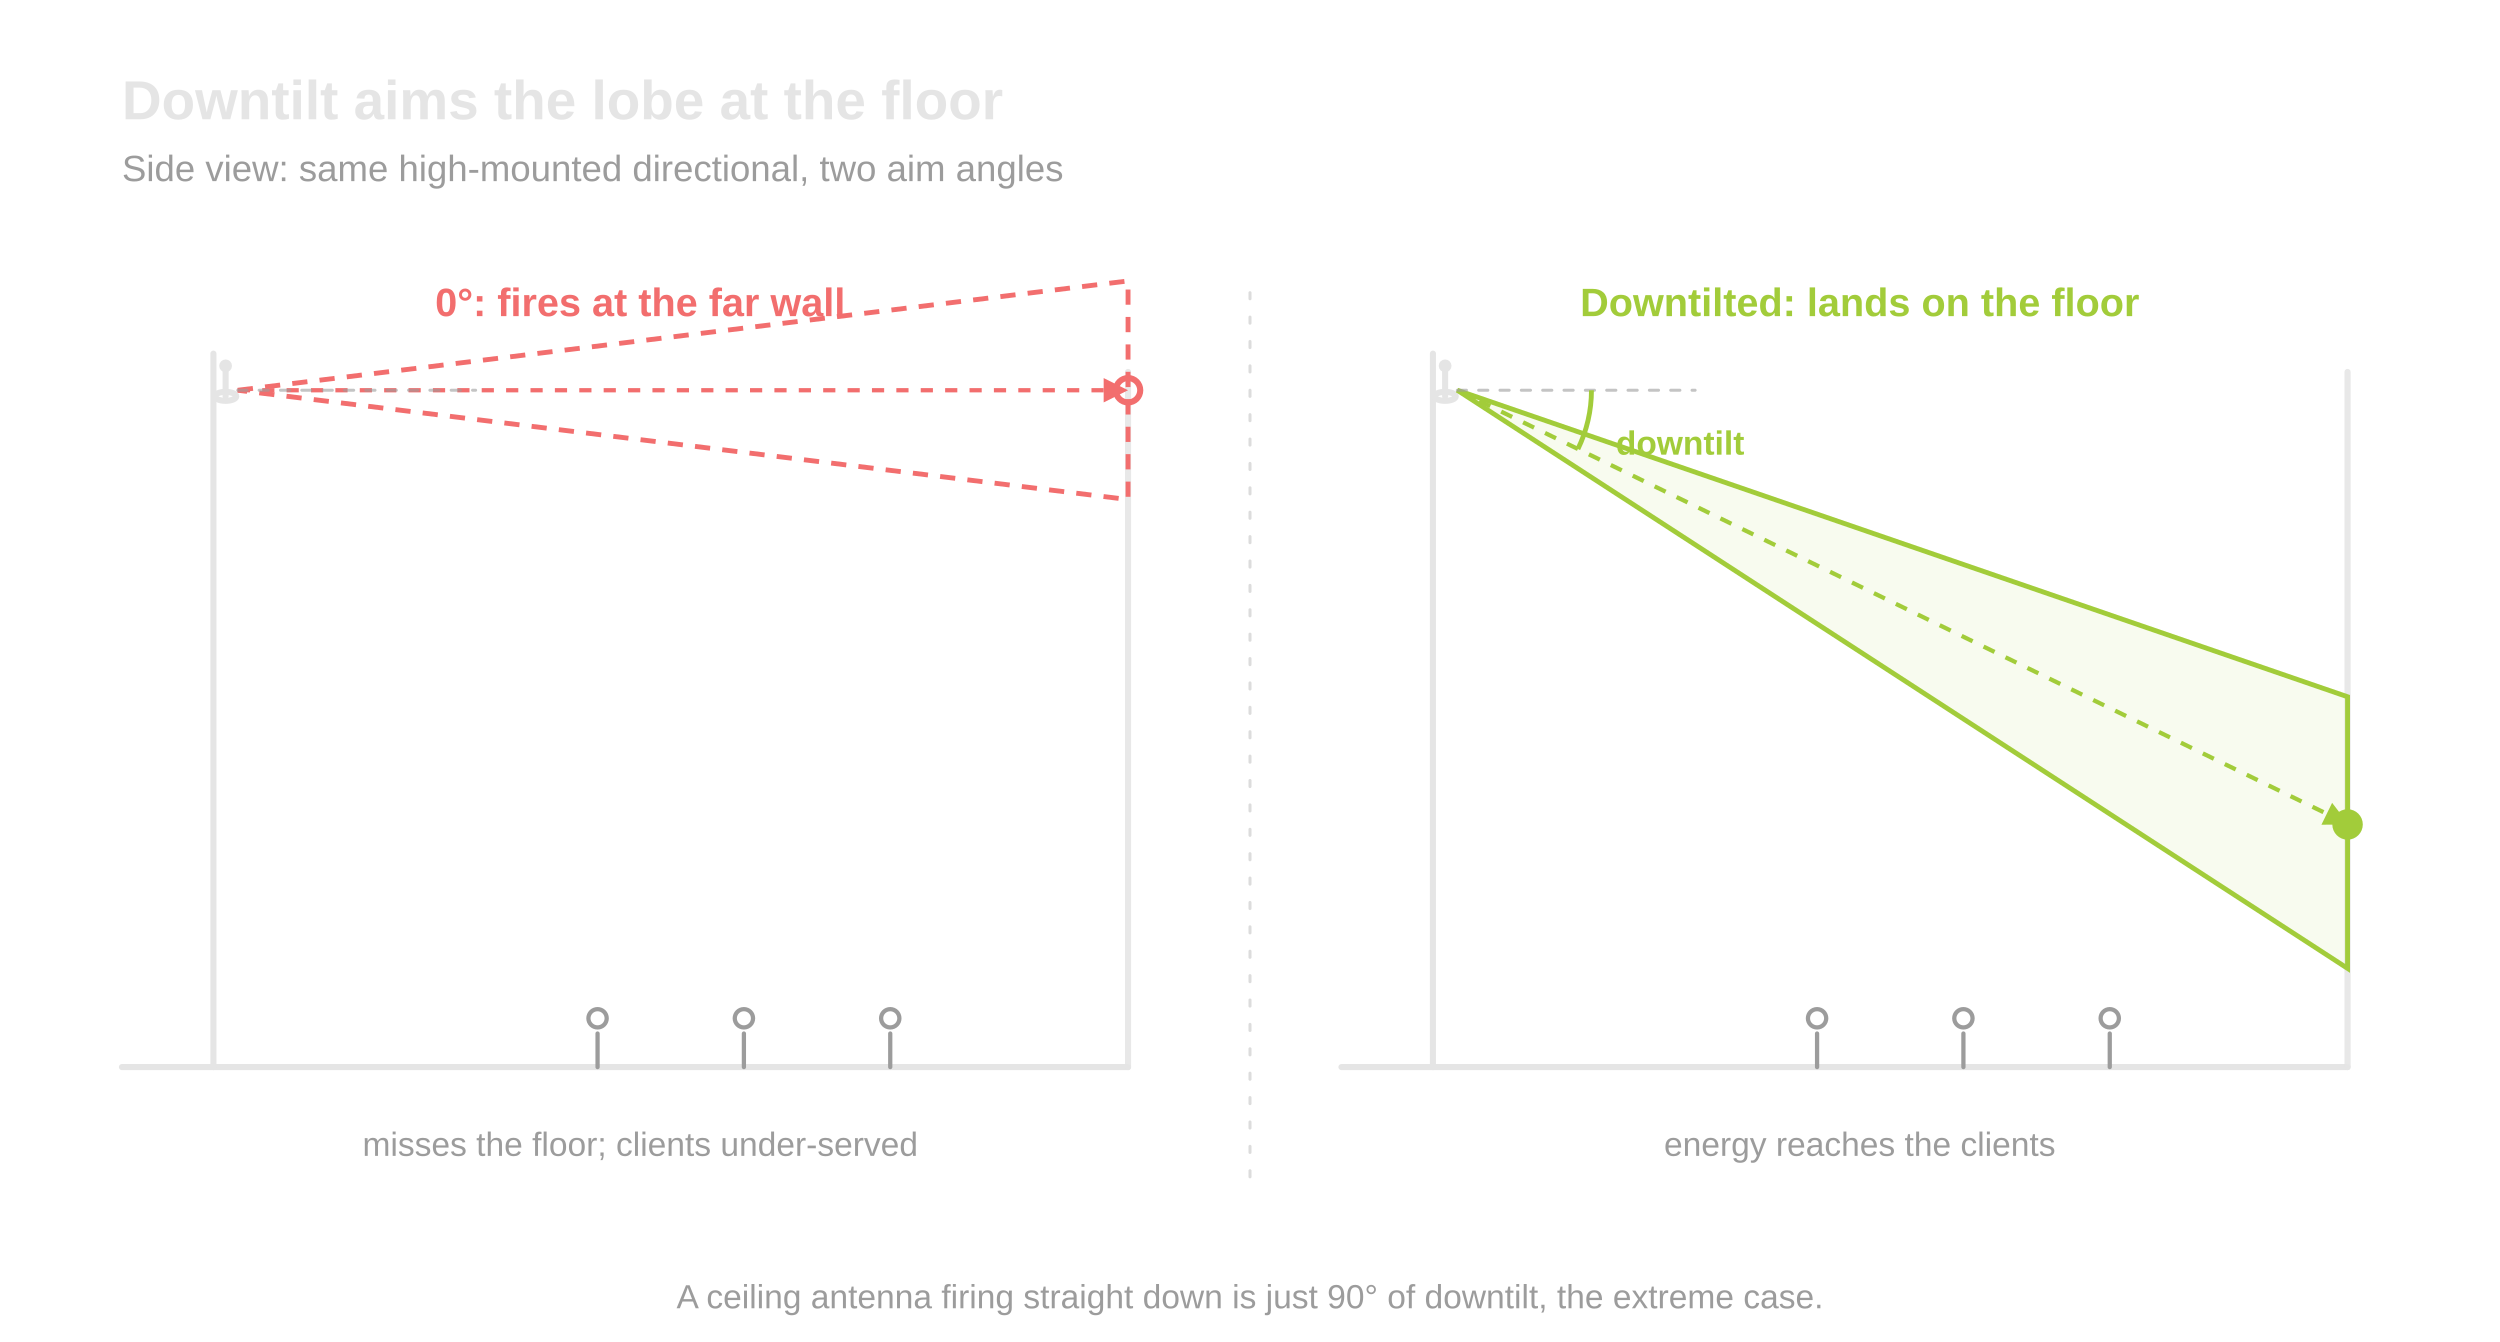
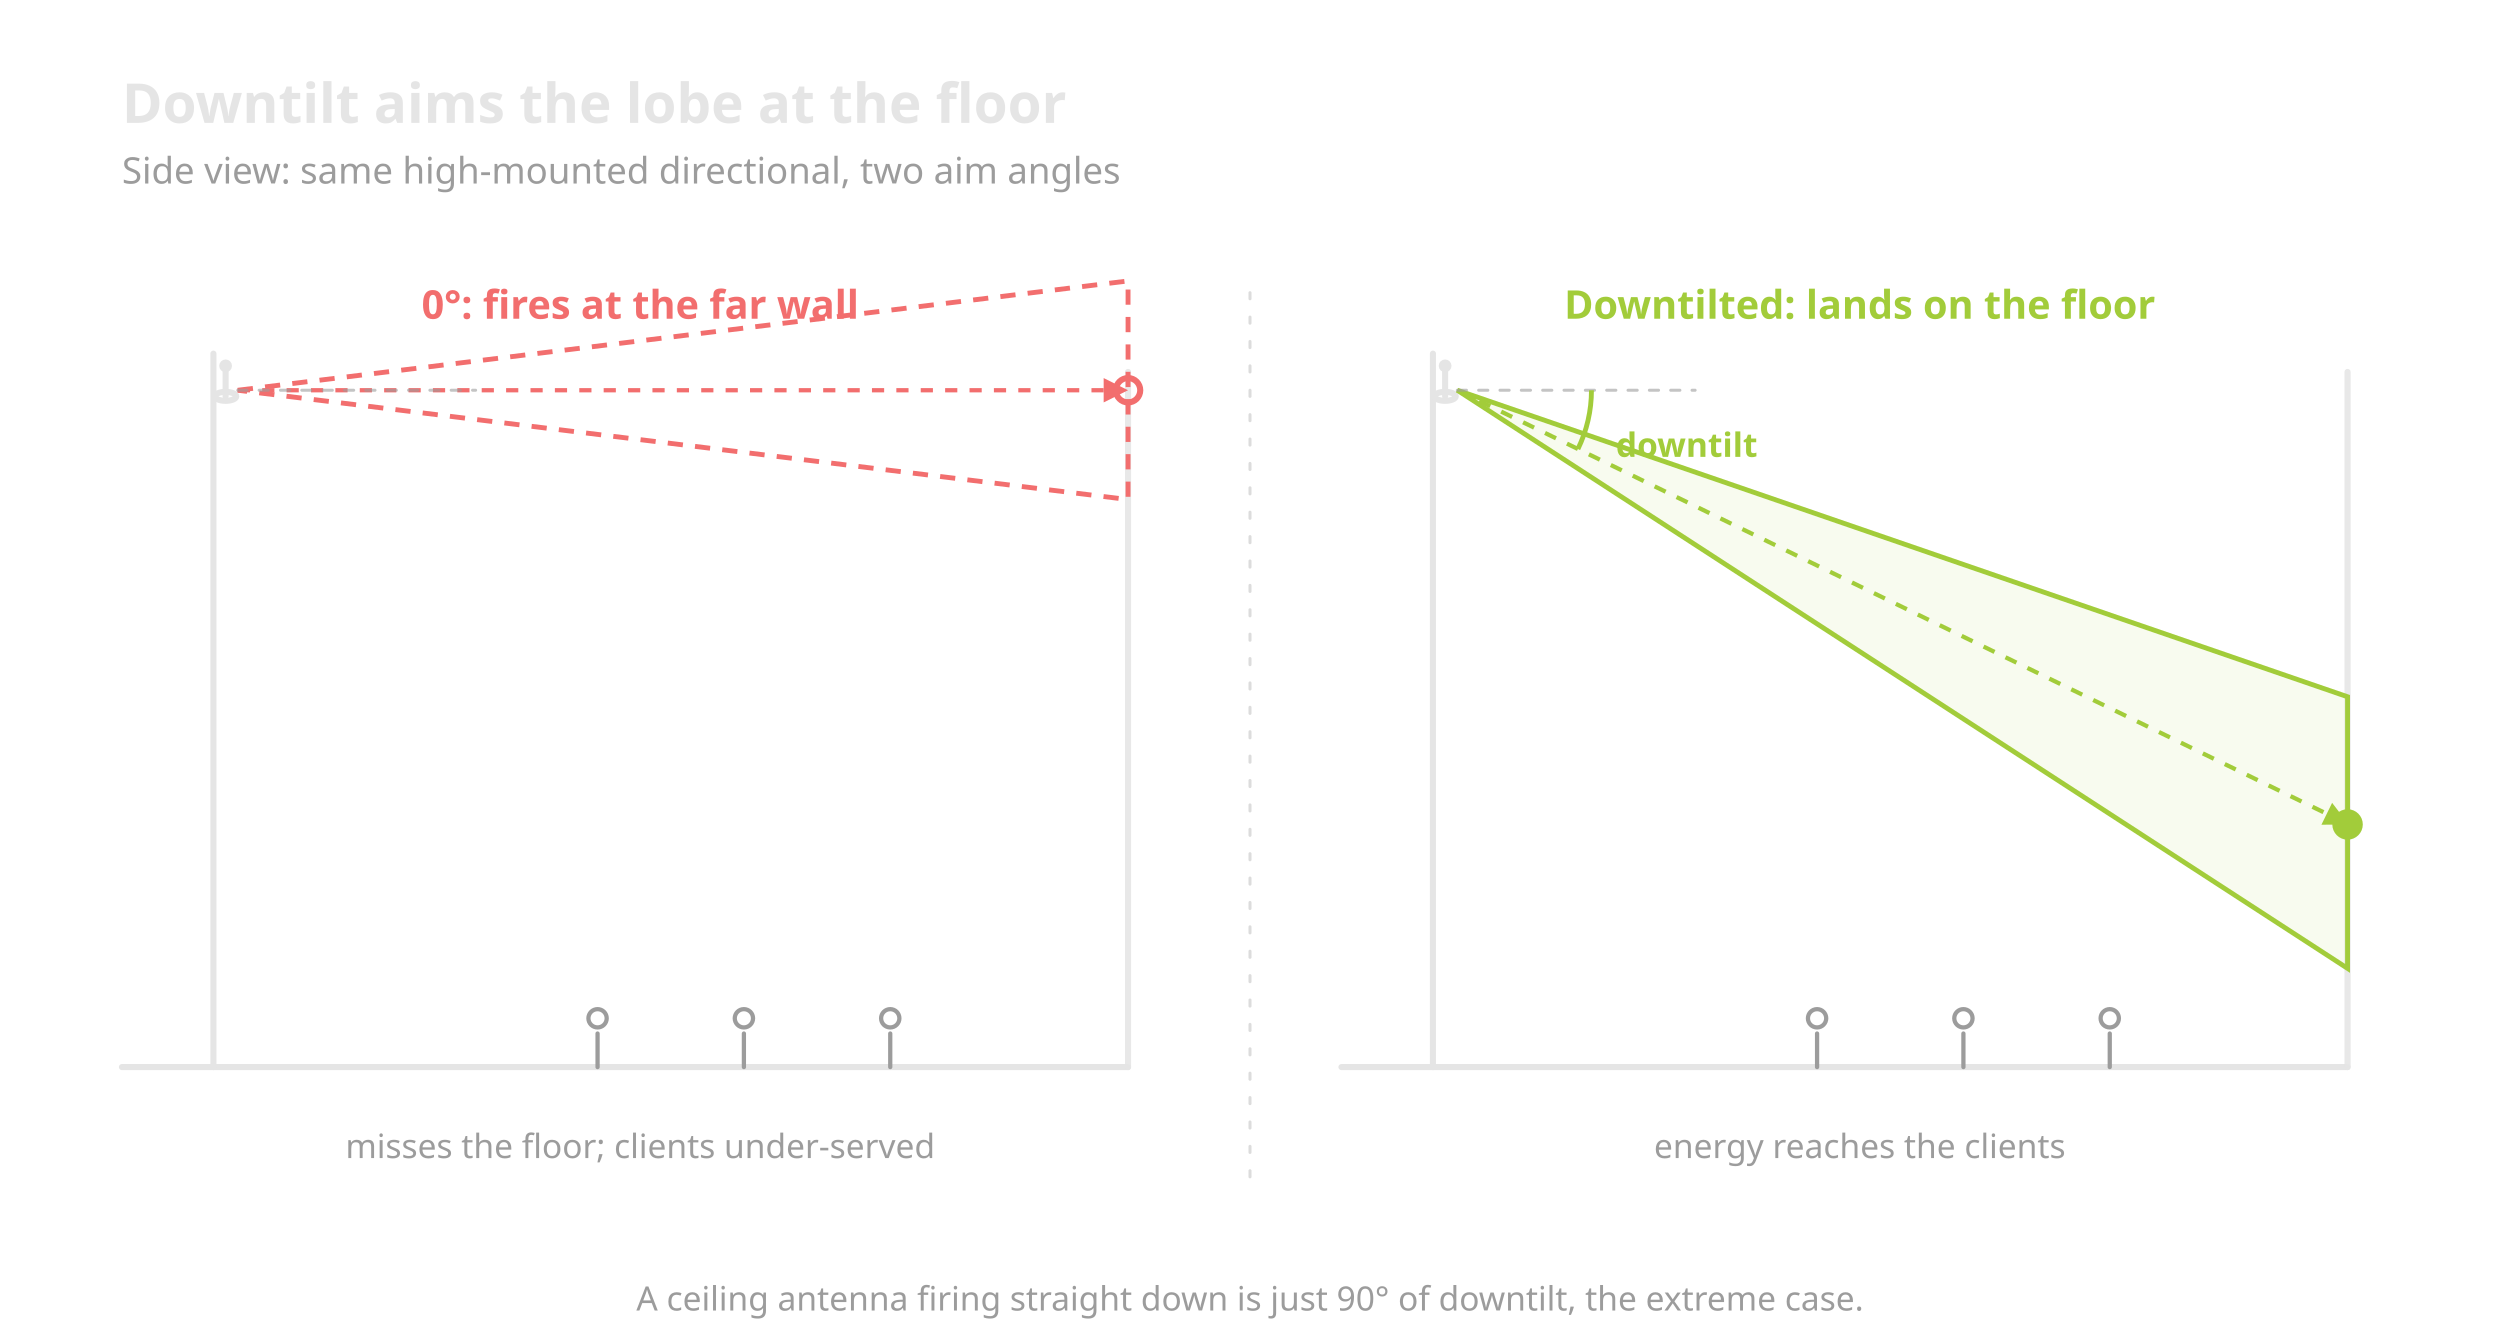
<svg xmlns="http://www.w3.org/2000/svg" viewBox="0 0 820 440" width="820" height="440" role="img" aria-label="Side-view downtilt geometry: a high-mounted directional at 0 degrees fires at the far wall and misses the floor, versus downtilted so the main lobe lands on the floor where clients are; a ceiling antenna straight down is 90 degrees of downtilt">
-   <text x="40" y="34" font-family="'IBM Plex Sans','Helvetica Neue',Arial,sans-serif" font-size="18" fill="#E5E5E5" text-anchor="start" font-weight="700" letter-spacing="0" dominant-baseline="middle">Downtilt aims the lobe at the floor</text>
-   <text x="40" y="56" font-family="'IBM Plex Sans','Helvetica Neue',Arial,sans-serif" font-size="12" fill="#9C9C9C" text-anchor="start" font-weight="400" letter-spacing="0" dominant-baseline="middle">Side view: same high-mounted directional, two aim angles</text>
+   <text x="40" y="40.3" font-family="IBM Plex Sans" font-size="18" fill="#E5E5E5" text-anchor="start" font-weight="700" letter-spacing="0">Downtilt aims the lobe at the floor</text>
+   <text x="40" y="60.2" font-family="IBM Plex Sans" font-size="12" fill="#9C9C9C" text-anchor="start" font-weight="400" letter-spacing="0">Side view: same high-mounted directional, two aim angles</text>
  <line x1="40" y1="350" x2="370" y2="350" stroke="#E5E5E5" stroke-width="2" stroke-linecap="round" opacity="1" />
  <line x1="70" y1="350" x2="70" y2="116" stroke="#E5E5E5" stroke-width="2" stroke-linecap="round" opacity="1" />
  <line x1="370" y1="350" x2="370" y2="122" stroke="#E5E5E5" stroke-width="2" stroke-linecap="round" opacity="0.9" />
  <line x1="196" y1="350" x2="196" y2="339" stroke="#9C9C9C" stroke-width="1.4" stroke-linecap="round" opacity="1" />
  <circle cx="196" cy="334" r="3" stroke="#9C9C9C" stroke-width="1.4" fill="none" opacity="1" />
  <line x1="244" y1="350" x2="244" y2="339" stroke="#9C9C9C" stroke-width="1.4" stroke-linecap="round" opacity="1" />
  <circle cx="244" cy="334" r="3" stroke="#9C9C9C" stroke-width="1.4" fill="none" opacity="1" />
  <line x1="292" y1="350" x2="292" y2="339" stroke="#9C9C9C" stroke-width="1.4" stroke-linecap="round" opacity="1" />
  <circle cx="292" cy="334" r="3" stroke="#9C9C9C" stroke-width="1.4" fill="none" opacity="1" />
  <g>
    <path d="M74 130 L74 120" stroke="#E5E5E5" fill="none" stroke-width="2" stroke-linecap="round" stroke-linejoin="round" opacity="1" />
    <circle cx="74" cy="120" r="1.1" stroke="#E5E5E5" stroke-width="2" fill="#E5E5E5" opacity="1" />
    <ellipse cx="74" cy="130" rx="3.5" ry="1.47" stroke="#E5E5E5" stroke-width="2" fill="none" />
  </g>
  <path d="M78 128 L370 92.15 L370 128 L370 163.85 Z" stroke="#F26E6E" stroke-width="1.6" fill="none" stroke-dasharray="5 4" />
  <line x1="78" y1="128" x2="362" y2="128" stroke="#F26E6E" stroke-width="1.4" stroke-dasharray="4 4" />
  <path d="M0 -4 L8 0 L0 4 Z" fill="#F26E6E" transform="translate(362,128) rotate(0)" />
  <line x1="78" y1="128" x2="156" y2="128" stroke="#9C9C9C" stroke-width="1" stroke-linecap="round" stroke-dasharray="3 4" opacity="0.6" />
-   <text x="210" y="100" font-family="'IBM Plex Sans','Helvetica Neue',Arial,sans-serif" font-size="13" fill="#F26E6E" text-anchor="middle" font-weight="600" letter-spacing="0" dominant-baseline="middle">0°: fires at the far wall</text>
-   <text x="210" y="376" font-family="'IBM Plex Sans','Helvetica Neue',Arial,sans-serif" font-size="11" fill="#9C9C9C" text-anchor="middle" font-weight="400" letter-spacing="0" dominant-baseline="middle">misses the floor; clients under-served</text>
+   <text x="210" y="104.55" font-family="IBM Plex Sans" font-size="13" fill="#F26E6E" text-anchor="middle" font-weight="600" letter-spacing="0">0°: fires at the far wall</text>
+   <text x="210" y="379.85" font-family="IBM Plex Sans" font-size="11" fill="#9C9C9C" text-anchor="middle" font-weight="400" letter-spacing="0">misses the floor; clients under-served</text>
  <circle cx="370" cy="128" r="4" stroke="#F26E6E" stroke-width="2" fill="none" opacity="1" />
  <line x1="410" y1="96" x2="410" y2="386" stroke="#9C9C9C" stroke-width="1" stroke-linecap="round" stroke-dasharray="2 6" opacity="0.35" />
  <line x1="440" y1="350" x2="770" y2="350" stroke="#E5E5E5" stroke-width="2" stroke-linecap="round" opacity="1" />
  <line x1="470" y1="350" x2="470" y2="116" stroke="#E5E5E5" stroke-width="2" stroke-linecap="round" opacity="1" />
  <line x1="770" y1="350" x2="770" y2="122" stroke="#E5E5E5" stroke-width="2" stroke-linecap="round" opacity="0.9" />
  <line x1="596" y1="350" x2="596" y2="339" stroke="#9C9C9C" stroke-width="1.4" stroke-linecap="round" opacity="1" />
  <circle cx="596" cy="334" r="3" stroke="#9C9C9C" stroke-width="1.4" fill="none" opacity="1" />
  <line x1="644" y1="350" x2="644" y2="339" stroke="#9C9C9C" stroke-width="1.4" stroke-linecap="round" opacity="1" />
  <circle cx="644" cy="334" r="3" stroke="#9C9C9C" stroke-width="1.4" fill="none" opacity="1" />
  <line x1="692" y1="350" x2="692" y2="339" stroke="#9C9C9C" stroke-width="1.4" stroke-linecap="round" opacity="1" />
  <circle cx="692" cy="334" r="3" stroke="#9C9C9C" stroke-width="1.4" fill="none" opacity="1" />
  <g>
    <path d="M474 130 L474 120" stroke="#E5E5E5" fill="none" stroke-width="2" stroke-linecap="round" stroke-linejoin="round" opacity="1" />
    <circle cx="474" cy="120" r="1.1" stroke="#E5E5E5" stroke-width="2" fill="#E5E5E5" opacity="1" />
    <ellipse cx="474" cy="130" rx="3.5" ry="1.47" stroke="#E5E5E5" stroke-width="2" fill="none" />
  </g>
  <path d="M478 128 L770 228.54 L770 270.42 L770 317.63 Z" stroke="#A2CC3A" stroke-width="1.6" fill="rgba(162,204,58,0.08)" />
  <line x1="478" y1="128" x2="763.18" y2="266.92" stroke="#A2CC3A" stroke-width="1.4" stroke-dasharray="4 4" />
  <path d="M0 -4 L8 0 L0 4 Z" fill="#A2CC3A" transform="translate(763.18,266.92) rotate(26)" />
  <line x1="478" y1="128" x2="556" y2="128" stroke="#9C9C9C" stroke-width="1" stroke-linecap="round" stroke-dasharray="3 4" opacity="0.6" />
  <path d="M522 128 A 44 44 0 0 1 517.55 147.29" stroke="#A2CC3A" stroke-width="1.6" fill="none" />
-   <text x="530" y="146" font-family="'IBM Plex Sans','Helvetica Neue',Arial,sans-serif" font-size="11" fill="#A2CC3A" text-anchor="start" font-weight="600" letter-spacing="0" dominant-baseline="middle">downtilt</text>
-   <text x="610" y="100" font-family="'IBM Plex Sans','Helvetica Neue',Arial,sans-serif" font-size="13" fill="#A2CC3A" text-anchor="middle" font-weight="600" letter-spacing="0" dominant-baseline="middle">Downtilted: lands on the floor</text>
-   <text x="610" y="376" font-family="'IBM Plex Sans','Helvetica Neue',Arial,sans-serif" font-size="11" fill="#9C9C9C" text-anchor="middle" font-weight="400" letter-spacing="0" dominant-baseline="middle">energy reaches the clients</text>
+   <text x="530" y="149.85" font-family="IBM Plex Sans" font-size="11" fill="#A2CC3A" text-anchor="start" font-weight="600" letter-spacing="0">downtilt</text>
+   <text x="610" y="104.55" font-family="IBM Plex Sans" font-size="13" fill="#A2CC3A" text-anchor="middle" font-weight="600" letter-spacing="0">Downtilted: lands on the floor</text>
+   <text x="610" y="379.85" font-family="IBM Plex Sans" font-size="11" fill="#9C9C9C" text-anchor="middle" font-weight="400" letter-spacing="0">energy reaches the clients</text>
  <circle cx="770" cy="270.42" r="4" stroke="#A2CC3A" stroke-width="2" fill="#A2CC3A" opacity="1" />
-   <text x="410" y="426" font-family="'IBM Plex Sans','Helvetica Neue',Arial,sans-serif" font-size="11" fill="#9C9C9C" text-anchor="middle" font-weight="400" letter-spacing="0" dominant-baseline="middle">A ceiling antenna firing straight down is just 90° of downtilt, the extreme case.</text>
+   <text x="410" y="429.85" font-family="IBM Plex Sans" font-size="11" fill="#9C9C9C" text-anchor="middle" font-weight="400" letter-spacing="0">A ceiling antenna firing straight down is just 90° of downtilt, the extreme case.</text>
</svg>
